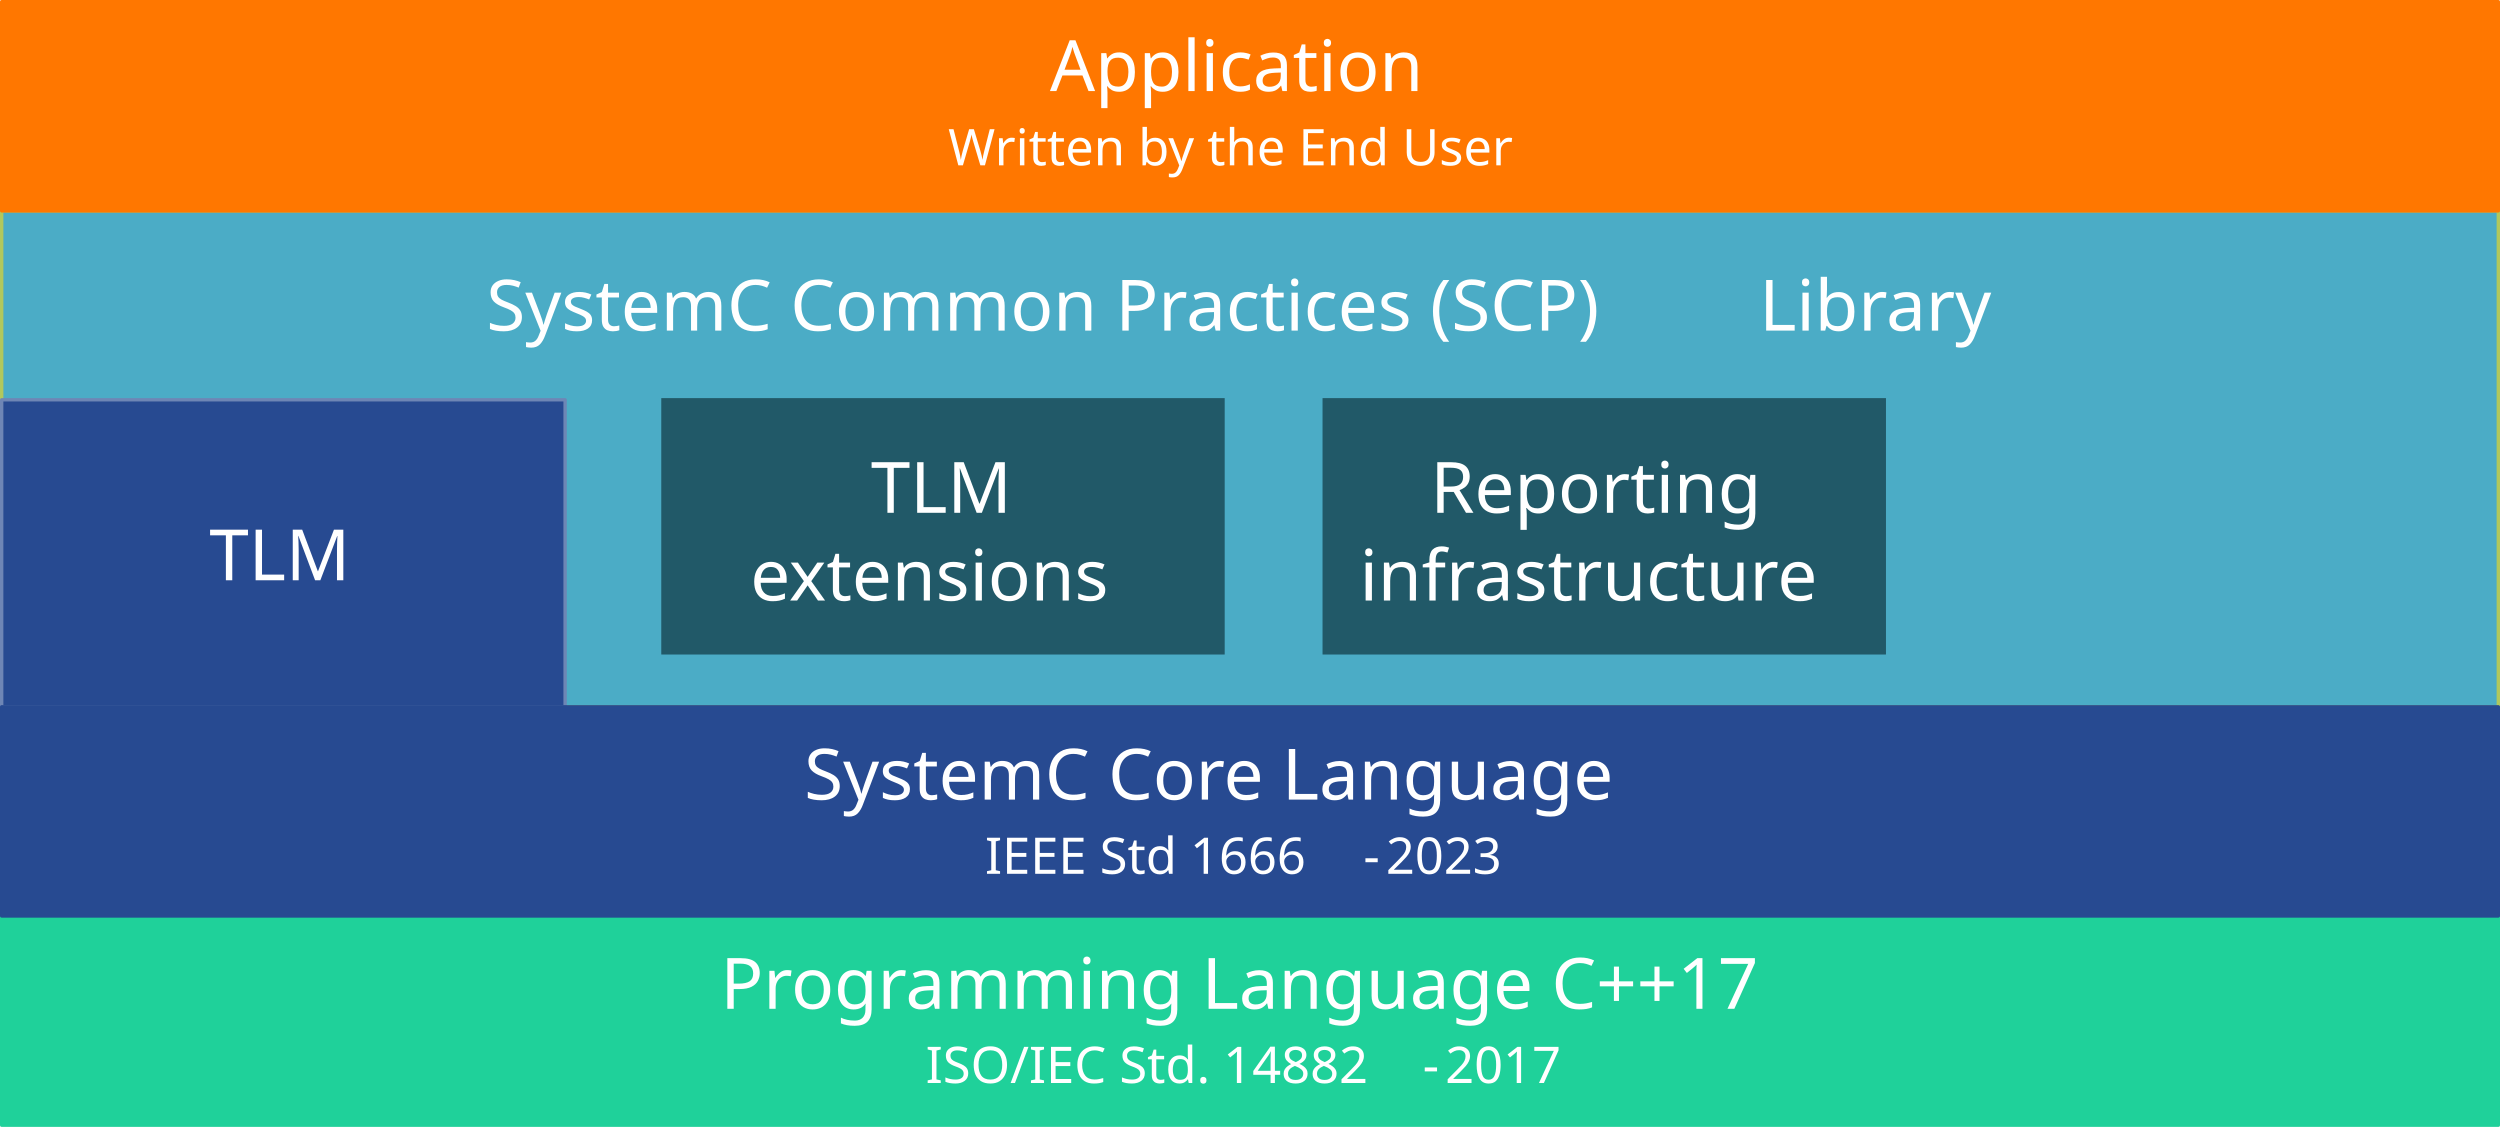
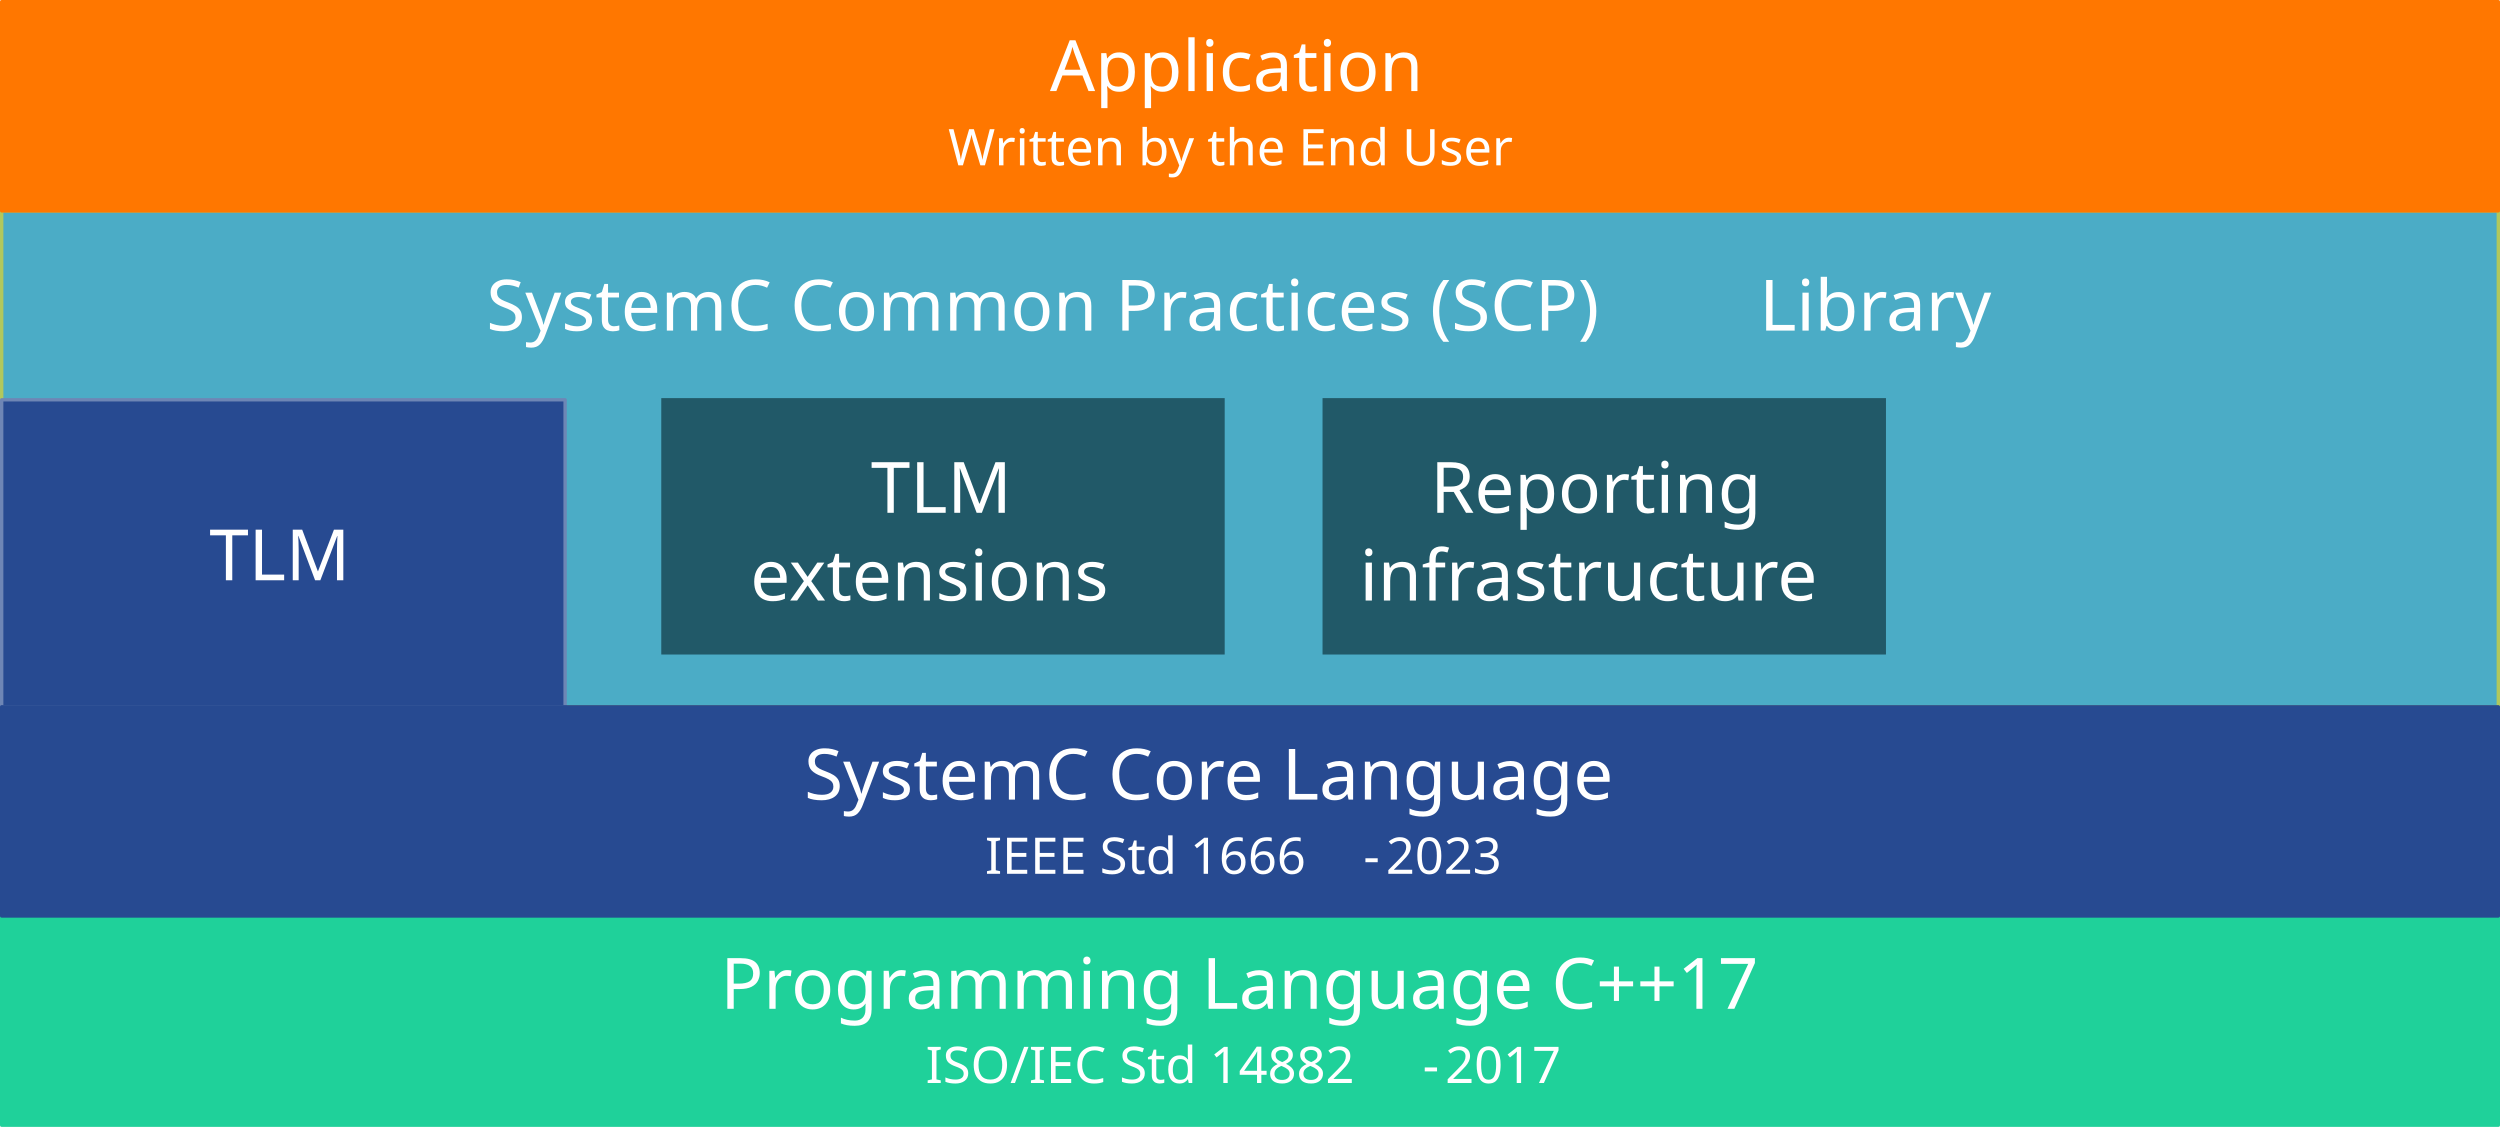
<svg xmlns="http://www.w3.org/2000/svg" width="741" height="334" overflow="hidden" version="1.1" id="svg59" style="overflow:hidden">
  <defs id="defs5">
    <clipPath id="clip0">
      <rect x="0" y="0" width="960" height="768" id="rect2" />
    </clipPath>
  </defs>
  <g clip-path="url(#clip0)" id="g57" transform="translate(-110,-119)">
    <rect x="110.5" y="181.5" width="740" height="147" stroke-miterlimit="10" id="rect9" style="fill:#4bacc6;stroke:#b0c85d;stroke-linejoin:round;stroke-miterlimit:10" />
    <text font-weight="400" font-size="21" transform="translate(254.145,217)" id="text13" style="font-weight:400;font-size:21px;font-family:Verdana, Verdana_MSFontService, sans-serif;fill:#ffffff">SystemC Common Practices (SCP)<tspan font-size="21" x="377.313" y="0" id="tspan11" style="font-size:21px">Library</tspan>
    </text>
    <rect x="110.5" y="237.5" width="167" height="91" stroke-miterlimit="10" id="rect15" style="fill:#274a91;stroke:#6e86b5;stroke-linejoin:round;stroke-miterlimit:10" />
    <text font-weight="400" font-size="21" transform="translate(172.063,291)" id="text17" style="font-weight:400;font-size:21px;font-family:Verdana, Verdana_MSFontService, sans-serif;fill:#ffffff">TLM</text>
    <rect x="110.5" y="119.5" width="740" height="62" stroke-miterlimit="10" id="rect19" style="fill:#ff7700;stroke:#ff7700;stroke-linejoin:round;stroke-miterlimit:10" />
    <text font-weight="400" font-size="21" transform="translate(421.199,146)" id="text23" style="font-weight:400;font-size:21px;font-family:Verdana, Verdana_MSFontService, sans-serif;fill:#ffffff">Application<tspan font-size="15" x="-30.167" y="22" id="tspan21" style="font-size:15px">Written by the End User</tspan>
    </text>
    <rect x="306" y="237" width="167" height="76" id="rect25" style="fill:#215968" />
    <text font-weight="400" font-size="21" transform="translate(368.139,271)" id="text29" style="font-weight:400;font-size:21px;font-family:Verdana, Verdana_MSFontService, sans-serif;fill:#ffffff">TLM<tspan font-size="21" x="-35.747" y="26" id="tspan27" style="font-size:21px">extensions</tspan>
    </text>
    <rect x="110.5" y="390.5" width="740" height="62" stroke-miterlimit="10" id="rect31" style="fill:#1fd19a;stroke:#1fd19a;stroke-linejoin:round;stroke-miterlimit:10" />
-     <text font-weight="400" font-size="21" transform="translate(323.552,418)" id="text39" style="font-weight:400;font-size:21px;font-family:Verdana, Verdana_MSFontService, sans-serif;fill:#ffffff">Programming Language C++17<tspan font-size="15" x="60.813" y="22" id="tspan33" style="font-size:15px">ISO/IEC Std. 14882</tspan>
+     <text font-weight="400" font-size="21" transform="translate(323.552,418)" id="text39" style="font-weight:400;font-size:21px;font-family:Verdana, Verdana_MSFontService, sans-serif;fill:#ffffff">Programming Language C++17<tspan font-size="15" x="60.813" y="22" id="tspan33" style="font-size:15px">ISO/IEC Std 14882</tspan>
      <tspan font-size="15" x="208.147" y="22" id="tspan35" style="font-size:15px">-</tspan>
      <tspan font-size="15" x="214.813" y="22" id="tspan37" style="font-size:15px">2017</tspan>
    </text>
    <rect x="110.5" y="328.5" width="740" height="62" stroke-miterlimit="10" id="rect41" style="fill:#274a91;stroke:#274a91;stroke-linejoin:round;stroke-miterlimit:10" />
    <text font-weight="400" font-size="21" transform="translate(348.355,356)" id="text49" style="font-weight:400;font-size:21px;font-family:Verdana, Verdana_MSFontService, sans-serif;fill:#ffffff">SystemC Core Language<tspan font-size="15" x="53.593" y="22" id="tspan43" style="font-size:15px">IEEE Std 1666</tspan>
      <tspan font-size="15" x="165.76" y="22" id="tspan45" style="font-size:15px">-</tspan>
      <tspan font-size="15" x="172.427" y="22" id="tspan47" style="font-size:15px">2023</tspan>
    </text>
    <rect x="502" y="237" width="167" height="76" id="rect51" style="fill:#215968" />
    <text font-weight="400" font-size="21" transform="translate(533.979,271)" id="text55" style="font-weight:400;font-size:21px;font-family:Verdana, Verdana_MSFontService, sans-serif;fill:#ffffff">Reporting<tspan font-size="21" x="-20.987" y="26" id="tspan53" style="font-size:21px">infrastructure</tspan>
    </text>
  </g>
</svg>
